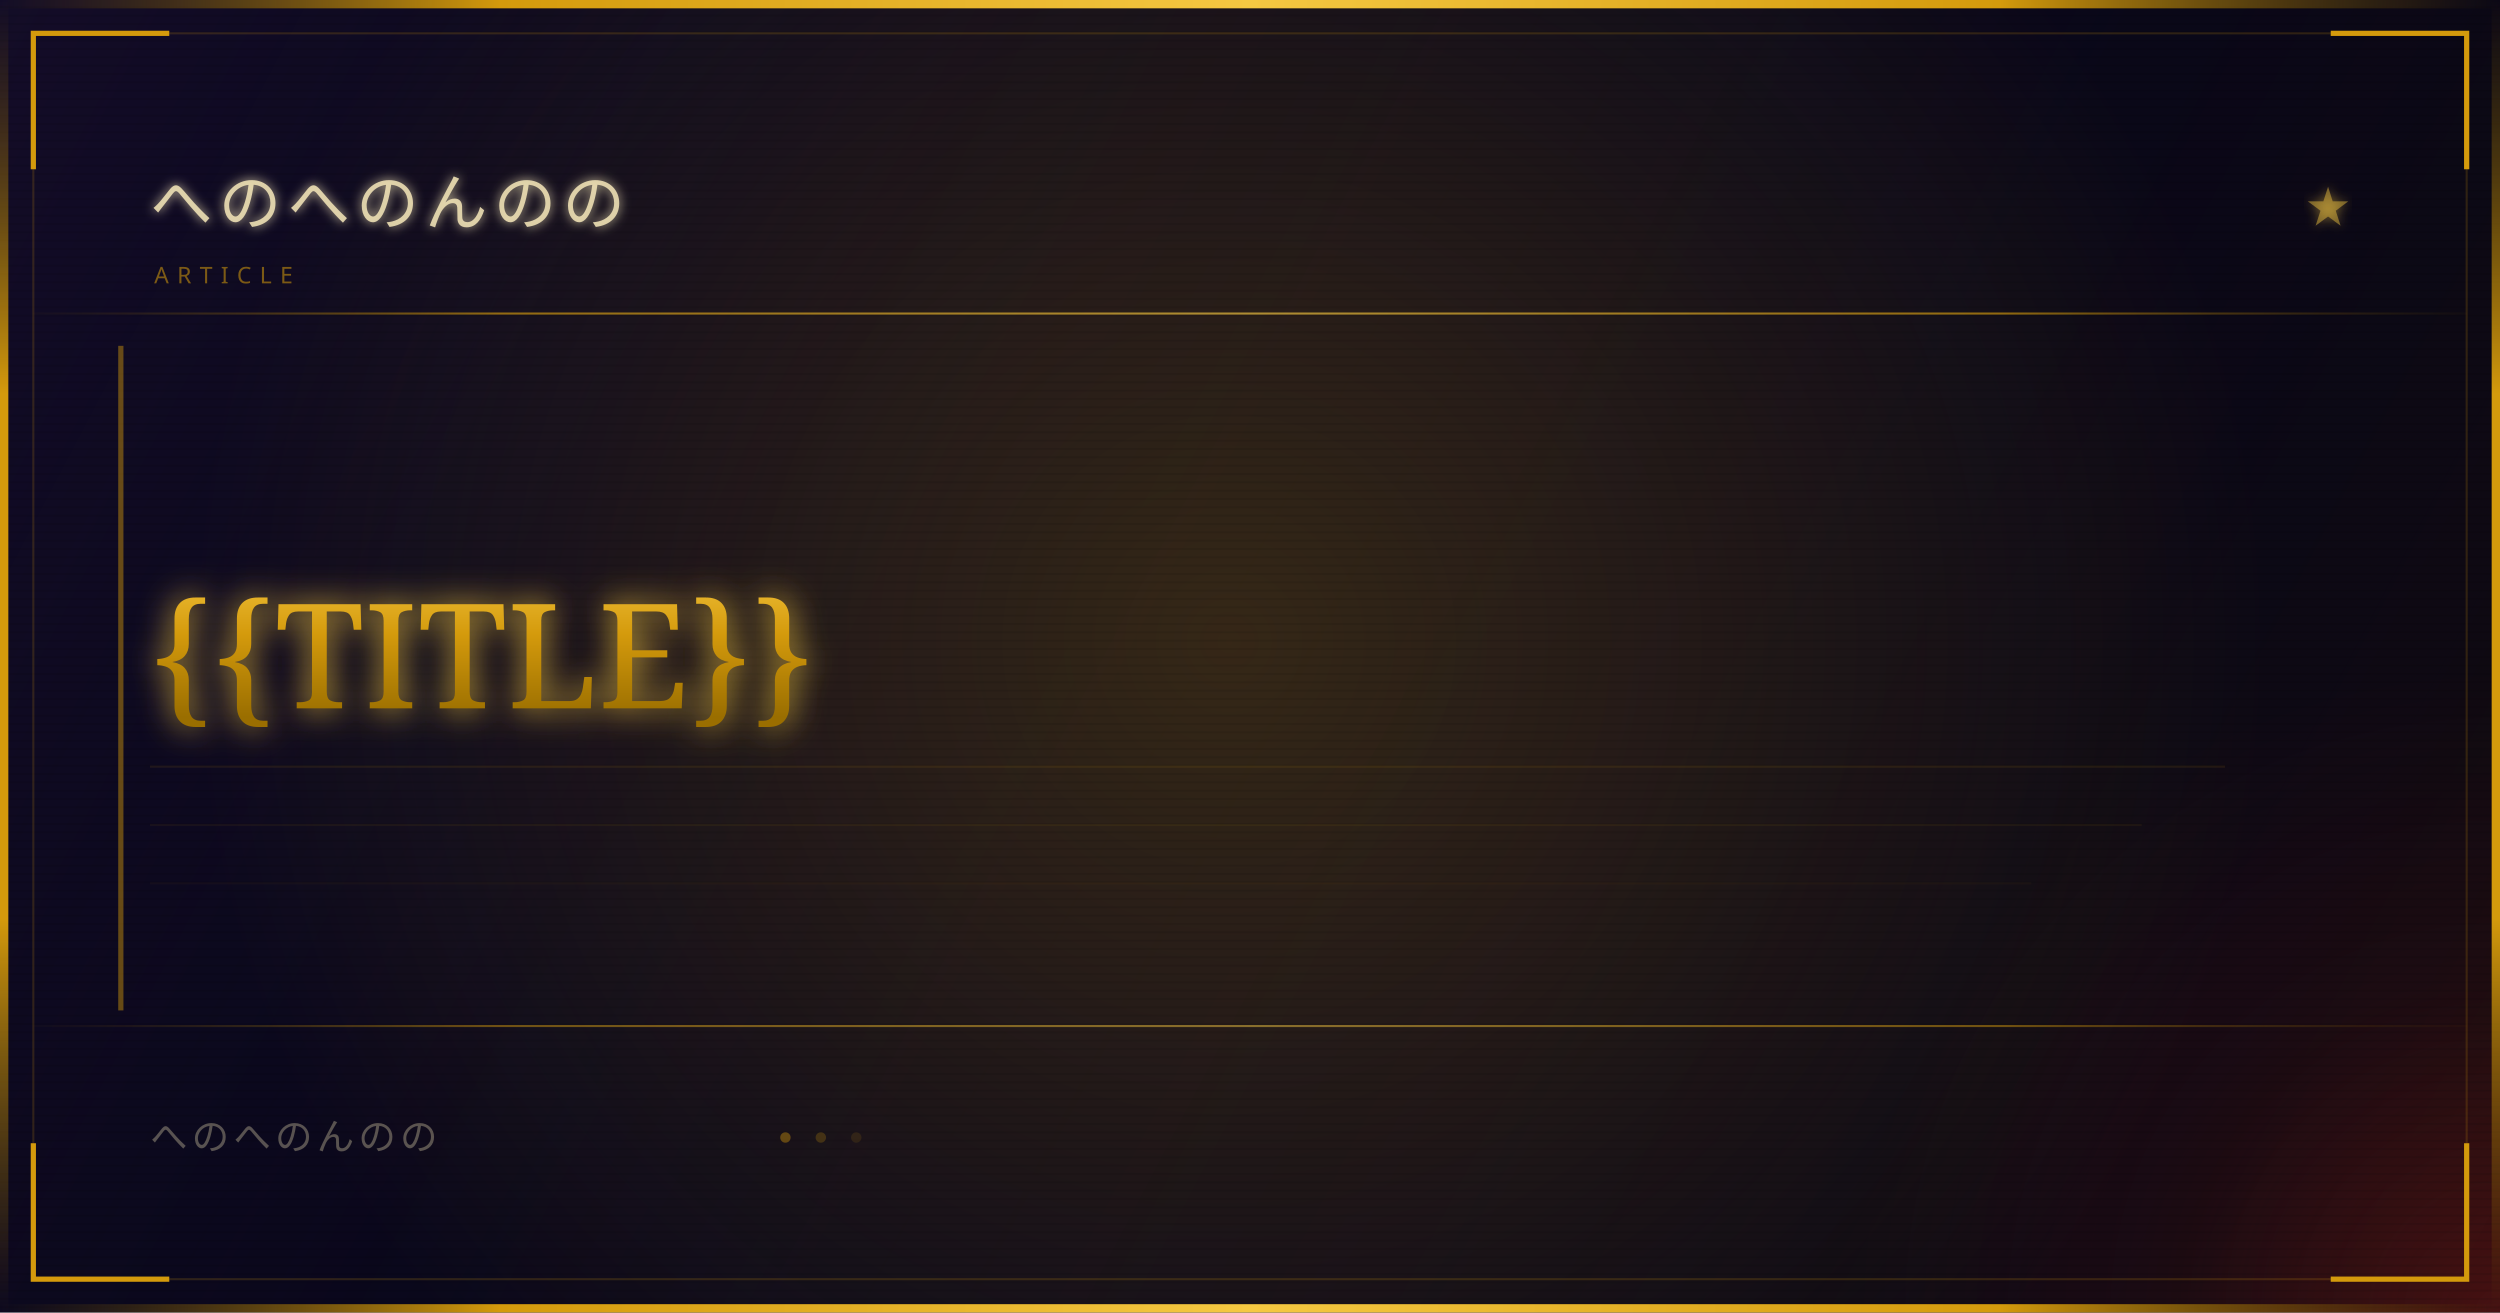
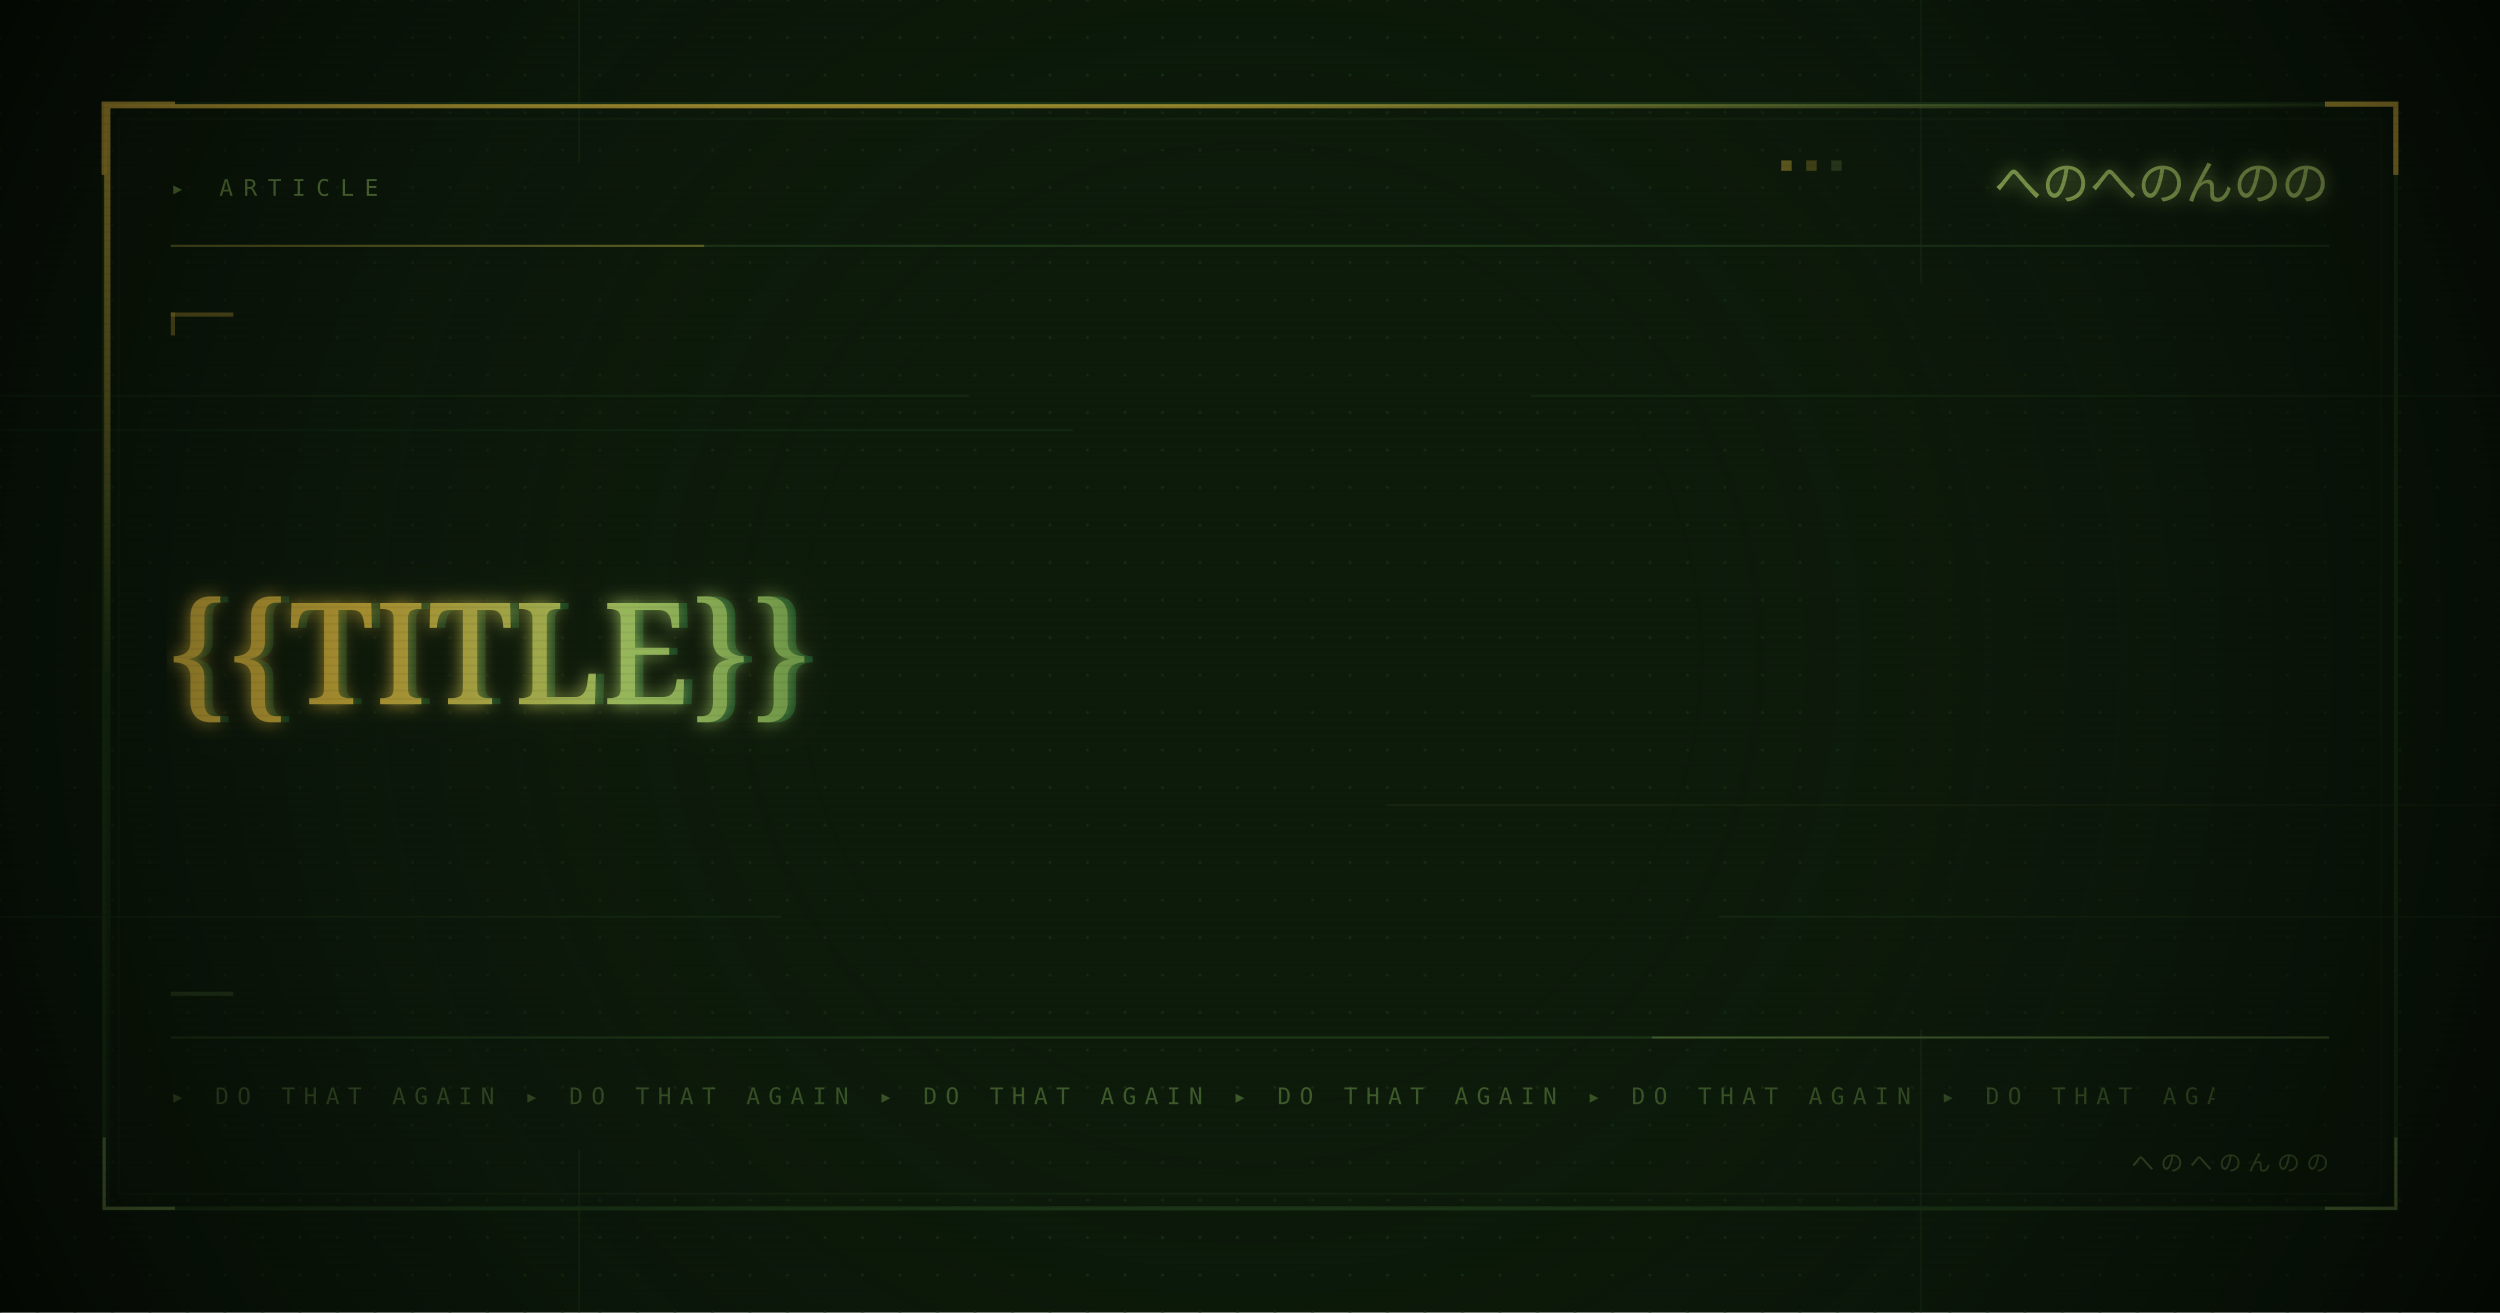
<svg xmlns="http://www.w3.org/2000/svg" width="1200" height="630" viewBox="0 0 1200 630">
  <defs>
-     <pattern id="scan" x="0" y="0" width="2" height="4" patternUnits="userSpaceOnUse">
-       <rect width="2" height="4" fill="none" />
-       <rect y="3" width="2" height="1" fill="#000000" fill-opacity="0.08" />
+     <pattern id="sl" x="0" y="0" width="1200" height="4" patternUnits="userSpaceOnUse">
+       <rect width="1200" height="3" fill="none" />
+       <rect y="3" width="1200" height="1" fill="#000000" opacity="0.09" />
    </pattern>
-     <linearGradient id="bgOverlay" x1="0" y1="0" x2="1200" y2="630" gradientUnits="userSpaceOnUse">
-       <stop offset="0%" stop-color="#1a1030" stop-opacity="0.62" />
-       <stop offset="50%" stop-color="#09071a" stop-opacity="0" />
-       <stop offset="100%" stop-color="#1a0f00" stop-opacity="0.52" />
+     <pattern id="dg" x="0" y="0" width="18" height="18" patternUnits="userSpaceOnUse">
+       <circle cx="0" cy="0" r="0.75" fill="#1d3818" />
+       <circle cx="18" cy="0" r="0.75" fill="#1d3818" />
+       <circle cx="0" cy="18" r="0.75" fill="#1d3818" />
+       <circle cx="18" cy="18" r="0.75" fill="#1d3818" />
+     </pattern>
+     <radialGradient id="vig" cx="600" cy="315" r="680" gradientUnits="userSpaceOnUse">
+       <stop offset="30%" stop-color="#0c1a0a" stop-opacity="0" />
+       <stop offset="100%" stop-color="#000000" stop-opacity="0.70" />
+     </radialGradient>
+     <linearGradient id="topline" x1="0%" y1="0%" x2="100%" y2="0%">
+       <stop offset="0%" stop-color="#f0c842" />
+       <stop offset="50%" stop-color="#f0c842" stop-opacity="0.60" />
+       <stop offset="88%" stop-color="#aed068" stop-opacity="0.28" />
+       <stop offset="100%" stop-color="#aed068" stop-opacity="0" />
    </linearGradient>
-     <linearGradient id="goldH" x1="0" y1="0" x2="1200" y2="0" gradientUnits="userSpaceOnUse">
-       <stop offset="0%" stop-color="#7a5800" stop-opacity="0" />
-       <stop offset="20%" stop-color="#d49a0c" />
-       <stop offset="50%" stop-color="#f5c842" />
-       <stop offset="80%" stop-color="#d49a0c" />
-       <stop offset="100%" stop-color="#7a5800" stop-opacity="0" />
+     <linearGradient id="leftbar" x1="0%" y1="0%" x2="0%" y2="100%">
+       <stop offset="0%" stop-color="#f0c842" />
+       <stop offset="52%" stop-color="#1d3818" />
+       <stop offset="100%" stop-color="#1d3818" stop-opacity="0.25" />
    </linearGradient>
-     <linearGradient id="goldV" x1="0" y1="0" x2="0" y2="630" gradientUnits="userSpaceOnUse">
-       <stop offset="0%" stop-color="#7a5800" stop-opacity="0" />
-       <stop offset="30%" stop-color="#d49a0c" />
-       <stop offset="70%" stop-color="#d49a0c" />
-       <stop offset="100%" stop-color="#7a5800" stop-opacity="0" />
+     <linearGradient id="titlegrad" x1="0%" y1="0%" x2="100%" y2="0%">
+       <stop offset="0%" stop-color="#f0c842" />
+       <stop offset="30%" stop-color="#f0c842" />
+       <stop offset="72%" stop-color="#aed068" />
+       <stop offset="100%" stop-color="#6e9648" />
    </linearGradient>
-     <linearGradient id="titleGrad" x1="0" y1="268" x2="0" y2="344" gradientUnits="userSpaceOnUse">
-       <stop offset="0%" stop-color="#f5c842" />
-       <stop offset="48%" stop-color="#d49a0c" />
-       <stop offset="100%" stop-color="#9a6e00" />
-     </linearGradient>
-     <radialGradient id="titleGlow" cx="590" cy="308" r="500" gradientUnits="userSpaceOnUse">
-       <stop offset="0%" stop-color="#d49a0c" stop-opacity="0.22" />
-       <stop offset="100%" stop-color="#d49a0c" stop-opacity="0" />
-     </radialGradient>
-     <radialGradient id="crimsonCo" cx="1200" cy="630" r="310" gradientUnits="userSpaceOnUse">
-       <stop offset="0%" stop-color="#6b1515" stop-opacity="0.58" />
-       <stop offset="50%" stop-color="#6b1515" stop-opacity="0.15" />
-       <stop offset="100%" stop-color="#6b1515" stop-opacity="0" />
-     </radialGradient>
-     <filter id="titleGlowF" x="-10%" y="-30%" width="120%" height="160%">
-       <feGaussianBlur in="SourceGraphic" stdDeviation="8" />
-     </filter>
-     <filter id="softGlow" x="-8%" y="-40%" width="116%" height="180%">
-       <feGaussianBlur in="SourceGraphic" stdDeviation="2.5" result="blur" />
+     <filter id="glow" x="-8%" y="-60%" width="116%" height="220%">
+       <feGaussianBlur in="SourceGraphic" stdDeviation="4" result="b" />
      <feMerge>
-         <feMergeNode in="blur" />
+         <feMergeNode in="b" />
        <feMergeNode in="SourceGraphic" />
      </feMerge>
    </filter>
+     <filter id="yglow" x="-12%" y="-90%" width="124%" height="280%">
+       <feGaussianBlur in="SourceGraphic" stdDeviation="10" result="b" />
+       <feMerge>
+         <feMergeNode in="b" />
+         <feMergeNode in="SourceGraphic" />
+       </feMerge>
+     </filter>
+     <clipPath id="titcl">
+       <rect x="80" y="126" width="1040" height="360" />
+     </clipPath>
+     <clipPath id="tckcl">
+       <rect x="78" y="502" width="985" height="56" />
+     </clipPath>
  </defs>
-   <rect width="1200" height="630" fill="#09071a" />
-   <rect width="1200" height="630" fill="url(#bgOverlay)" />
-   <rect width="1200" height="630" fill="url(#crimsonCo)" />
-   <rect width="1200" height="630" fill="url(#titleGlow)" />
-   <rect width="1200" height="630" fill="url(#scan)" />
-   <rect x="0" y="0" width="1200" height="4" fill="url(#goldH)" />
-   <rect x="0" y="626" width="1200" height="4" fill="url(#goldH)" />
-   <rect x="0" y="0" width="4" height="630" fill="url(#goldV)" />
-   <rect x="1196" y="0" width="4" height="630" fill="url(#goldV)" />
-   <rect x="16" y="16" width="1168" height="598" fill="none" stroke="#d49a0c" stroke-width="1" stroke-opacity="0.18" />
-   <path d="M 16,80 L 16,16 L 80,16" fill="none" stroke="#d49a0c" stroke-width="2.5" stroke-linecap="square" />
-   <path d="M 1184,80 L 1184,16 L 1120,16" fill="none" stroke="#d49a0c" stroke-width="2.5" stroke-linecap="square" />
-   <path d="M 16,550 L 16,614 L 80,614" fill="none" stroke="#d49a0c" stroke-width="2.5" stroke-linecap="square" />
-   <path d="M 1184,550 L 1184,614 L 1120,614" fill="none" stroke="#d49a0c" stroke-width="2.5" stroke-linecap="square" />
-   <rect x="16" y="150" width="1168" height="1" fill="url(#goldH)" fill-opacity="0.65" />
-   <text x="72" y="108" font-family="serif" font-size="30" fill="#f0e2b6" fill-opacity="0.88" letter-spacing="3" filter="url(#softGlow)">へのへのんのの</text>
-   <text x="74" y="136" font-family="sans-serif" font-size="11" fill="#d49a0c" fill-opacity="0.55" letter-spacing="4">ARTICLE</text>
-   <text x="1128" y="108" font-family="serif" font-size="26" fill="#f5c842" fill-opacity="0.44" text-anchor="end" filter="url(#softGlow)">★</text>
-   <line x1="58" y1="166" x2="58" y2="485" stroke="#d49a0c" stroke-width="2.5" stroke-opacity="0.45" />
-   <text x="72" y="340" font-family="serif" font-size="70" fill="#f5c842" filter="url(#titleGlowF)">{{TITLE}}</text>
-   <text x="72" y="340" font-family="serif" font-size="70" fill="url(#titleGrad)">{{TITLE}}</text>
-   <line x1="72" y1="368" x2="1068" y2="368" stroke="#d49a0c" stroke-opacity="0.10" stroke-width="1" />
-   <line x1="72" y1="396" x2="1028" y2="396" stroke="#d49a0c" stroke-opacity="0.065" stroke-width="1" />
-   <line x1="72" y1="424" x2="975" y2="424" stroke="#d49a0c" stroke-opacity="0.038" stroke-width="1" />
-   <rect x="16" y="492" width="1168" height="1" fill="url(#goldH)" fill-opacity="0.48" />
-   <text x="72" y="552" font-family="serif" font-size="18" fill="#f0e2b6" fill-opacity="0.34" letter-spacing="2">へのへのんのの</text>
-   <circle cx="377" cy="546" r="2.5" fill="#d49a0c" fill-opacity="0.40" />
-   <circle cx="394" cy="546" r="2.5" fill="#d49a0c" fill-opacity="0.23" />
-   <circle cx="411" cy="546" r="2.5" fill="#d49a0c" fill-opacity="0.12" />
+   <rect width="1200" height="630" fill="#0c1a0a" />
+   <rect width="1200" height="630" fill="url(#dg)" opacity="0.68" />
+   <rect x="53" y="53" width="1094" height="524" fill="#101f0d" opacity="0.30" />
+   <g stroke="#1d3818" stroke-width="1" opacity="0.44">
+     <line x1="0" y1="190" x2="465" y2="190" />
+     <line x1="735" y1="190" x2="1200" y2="190" />
+     <line x1="0" y1="440" x2="375" y2="440" />
+     <line x1="825" y1="440" x2="1200" y2="440" />
+     <line x1="922" y1="0" x2="922" y2="136" />
+     <line x1="922" y1="494" x2="922" y2="630" />
+     <line x1="278" y1="0" x2="278" y2="78" />
+     <line x1="278" y1="552" x2="278" y2="630" />
+   </g>
+   <rect x="0" y="206" width="515" height="1" fill="#38e87a" opacity="0.055" />
+   <rect x="665" y="386" width="535" height="1" fill="#f0c842" opacity="0.048" />
+   <rect x="50" y="50" width="1100" height="530" fill="none" stroke="#1d3818" stroke-width="2" />
+   <rect x="57" y="57" width="1086" height="516" fill="none" stroke="#1d3818" stroke-width="1" opacity="0.32" />
+   <rect x="50" y="50" width="1100" height="2" fill="url(#topline)" />
+   <rect x="50" y="50" width="3" height="530" fill="url(#leftbar)" />
+   <path d="M50,84 L50,50 L84,50" fill="none" stroke="#f0c842" stroke-width="2.5" opacity="0.88" />
+   <path d="M1116,50 L1150,50 L1150,84" fill="none" stroke="#f0c842" stroke-width="2.5" opacity="0.88" />
+   <path d="M50,546 L50,580 L84,580" fill="none" stroke="#aed068" stroke-width="1.5" opacity="0.50" />
+   <path d="M1116,580 L1150,580 L1150,546" fill="none" stroke="#aed068" stroke-width="1.5" opacity="0.50" />
+   <text x="82" y="94" font-family="monospace" font-size="11" letter-spacing="5" fill="#6e9648">▸ ARTICLE</text>
+   <rect x="855" y="77" width="5" height="5" fill="#f0c842" opacity="0.44" />
+   <rect x="867" y="77" width="5" height="5" fill="#f0c842" opacity="0.29" />
+   <rect x="879" y="77" width="5" height="5" fill="#aed068" opacity="0.20" />
+   <text x="1118" y="96" font-family="monospace" font-size="23" fill="#aed068" text-anchor="end" filter="url(#glow)">へのへのんのの</text>
+   <line x1="82" y1="118" x2="1118" y2="118" stroke="#1d3818" stroke-width="1" />
+   <line x1="82" y1="118" x2="338" y2="118" stroke="#f0c842" stroke-width="1" opacity="0.38" />
+   <rect x="82" y="150" width="30" height="2" fill="#f0c842" opacity="0.46" />
+   <rect x="82" y="150" width="2" height="11" fill="#f0c842" opacity="0.46" />
+   <text x="84" y="338" font-family="serif" font-size="68" fill="#38e87a" opacity="0.22" clip-path="url(#titcl)">{{TITLE}}</text>
+   <text x="80" y="338" font-family="serif" font-size="68" fill="#f0c842" opacity="0.13" filter="url(#yglow)" clip-path="url(#titcl)">{{TITLE}}</text>
+   <text x="80" y="338" font-family="serif" font-size="68" fill="url(#titlegrad)" filter="url(#glow)" clip-path="url(#titcl)">{{TITLE}}</text>
+   <rect x="82" y="476" width="30" height="2" fill="#6e9648" opacity="0.30" />
+   <line x1="82" y1="498" x2="1118" y2="498" stroke="#1d3818" stroke-width="1" />
+   <line x1="793" y1="498" x2="1118" y2="498" stroke="#aed068" stroke-width="1" opacity="0.26" />
+   <text x="82" y="530" font-family="monospace" font-size="11" letter-spacing="4" fill="#6e9648" opacity="0.52" clip-path="url(#tckcl)">▸ DO THAT AGAIN  ▸ DO THAT AGAIN  ▸ DO THAT AGAIN  ▸ DO THAT AGAIN  ▸ DO THAT AGAIN  ▸ DO THAT AGAIN  ▸ DO THAT AGAIN</text>
+   <text x="1118" y="562" font-family="monospace" font-size="11" letter-spacing="3" fill="#6e9648" opacity="0.58" text-anchor="end">へのへのんのの</text>
+   <rect width="1200" height="630" fill="url(#sl)" opacity="0.52" />
+   <rect width="1200" height="630" fill="url(#vig)" />
</svg>
